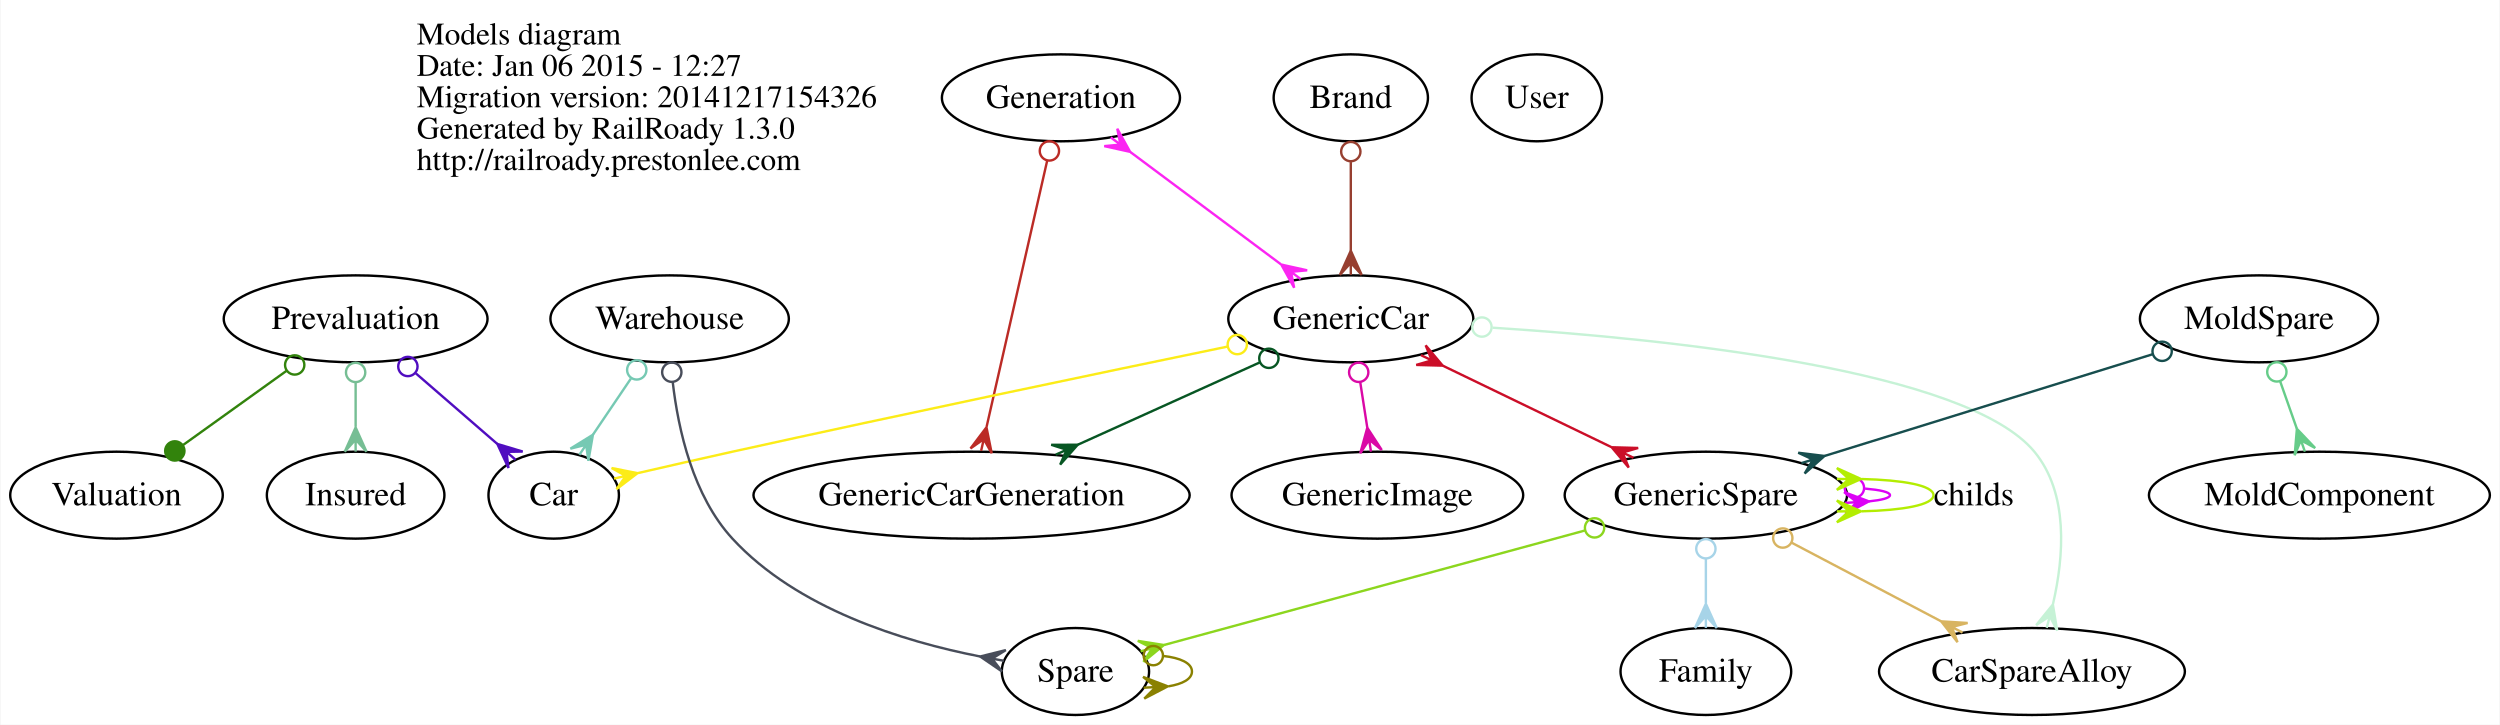
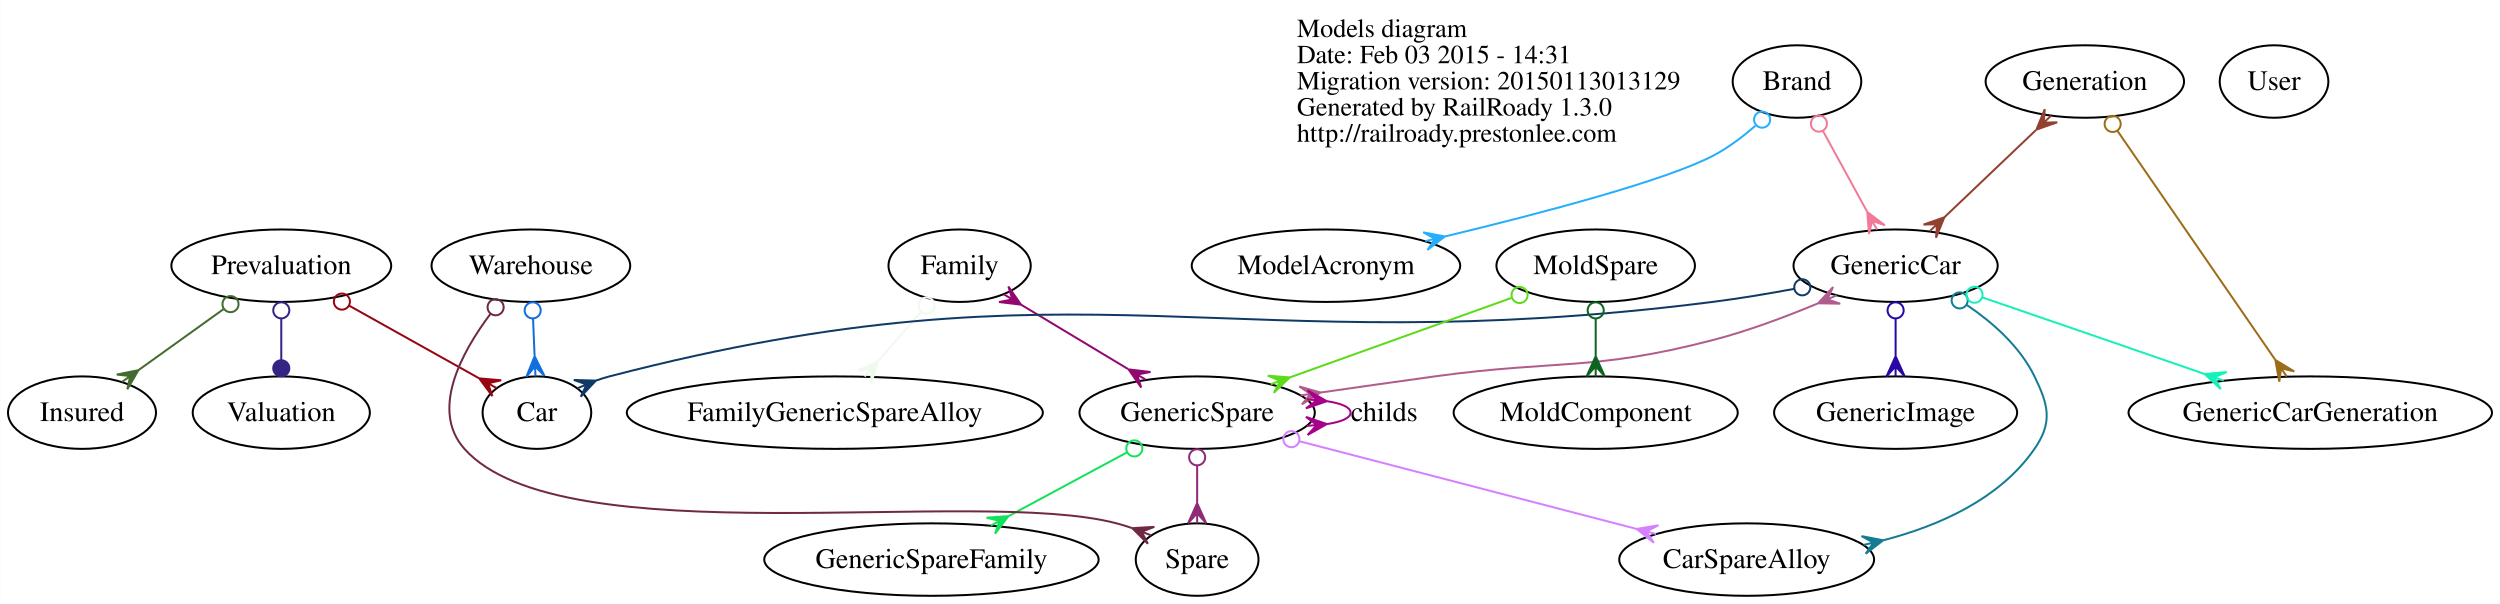
- <svg xmlns="http://www.w3.org/2000/svg" width="1035pt" height="300pt" viewBox="0.00 0.00 1034.54 300.00">
+ <svg xmlns="http://www.w3.org/2000/svg" width="1242pt" height="300pt" viewBox="0.00 0.00 1241.78 300.00">
  <g id="graph0" class="graph" transform="scale(1 1) rotate(0) translate(4 296)">
-     <polygon fill="white" stroke="none" points="-4,4 -4,-296 1030.54,-296 1030.54,4 -4,4" />
+     <polygon fill="white" stroke="none" points="-4,4 -4,-296 1237.78,-296 1237.78,4 -4,4" />
    <g id="node1" class="node">
-       <text text-anchor="start" x="168.312" y="-277.6" font-family="Times,serif" font-size="13.00">Models diagram</text>
-       <text text-anchor="start" x="168.312" y="-264.6" font-family="Times,serif" font-size="13.00">Date: Jan 06 2015 - 12:27</text>
-       <text text-anchor="start" x="168.312" y="-251.6" font-family="Times,serif" font-size="13.00">Migration version: 20141217154326</text>
-       <text text-anchor="start" x="168.312" y="-238.6" font-family="Times,serif" font-size="13.00">Generated by RailRoady 1.3.0</text>
-       <text text-anchor="start" x="168.312" y="-225.6" font-family="Times,serif" font-size="13.00">http://railroady.prestonlee.com</text>
+       <text text-anchor="start" x="640.179" y="-277.6" font-family="Times,serif" font-size="13.00">Models diagram</text>
+       <text text-anchor="start" x="640.179" y="-264.6" font-family="Times,serif" font-size="13.00">Date: Feb 03 2015 - 14:31</text>
+       <text text-anchor="start" x="640.179" y="-251.6" font-family="Times,serif" font-size="13.00">Migration version: 20150113013129</text>
+       <text text-anchor="start" x="640.179" y="-238.6" font-family="Times,serif" font-size="13.00">Generated by RailRoady 1.3.0</text>
+       <text text-anchor="start" x="640.179" y="-225.6" font-family="Times,serif" font-size="13.00">http://railroady.prestonlee.com</text>
    </g>
    <g id="node2" class="node">
-       <ellipse fill="none" stroke="black" cx="555" cy="-255.5" rx="31.939" ry="18" />
-       <text text-anchor="middle" x="555" y="-251.3" font-family="Times,serif" font-size="14.00">Brand</text>
+       <ellipse fill="none" stroke="black" cx="888.629" cy="-255.5" rx="31.939" ry="18" />
+       <text text-anchor="middle" x="888.629" y="-251.3" font-family="Times,serif" font-size="14.00">Brand</text>
+     </g>
+     <g id="node8" class="node">
+       <ellipse fill="none" stroke="black" cx="937.629" cy="-164" rx="50.722" ry="18" />
+       <text text-anchor="middle" x="937.629" y="-159.8" font-family="Times,serif" font-size="14.00">GenericCar</text>
+     </g>
+     <g id="edge1" class="edge">
+       <path fill="none" stroke="#f07a97" d="M901.539,-230.918C908.259,-218.645 916.489,-203.612 923.392,-191.004" />
+       <ellipse fill="none" stroke="#f07a97" cx="899.537" cy="-234.576" rx="4" ry="4" />
+       <polygon fill="#f07a97" stroke="#f07a97" points="923.563,-190.691 932.312,-184.081 925.964,-186.305 928.365,-181.92 928.365,-181.92 928.365,-181.92 925.964,-186.305 924.418,-179.759 923.563,-190.691 923.563,-190.691" />
+     </g>
+     <g id="node14" class="node">
+       <ellipse fill="none" stroke="black" cx="654.629" cy="-164" rx="66.692" ry="18" />
+       <text text-anchor="middle" x="654.629" y="-159.8" font-family="Times,serif" font-size="14.00">ModelAcronym</text>
+     </g>
+     <g id="edge2" class="edge">
+       <path fill="none" stroke="#26adfb" d="M867.976,-233.52C861.834,-228.179 854.815,-222.863 847.629,-219 824.525,-206.581 761.688,-190.059 713.935,-178.575" />
+       <ellipse fill="none" stroke="#26adfb" cx="871.308" cy="-236.563" rx="4" ry="4" />
+       <polygon fill="#26adfb" stroke="#26adfb" points="713.72,-178.524 705.037,-171.827 708.857,-177.364 703.993,-176.204 703.993,-176.204 703.993,-176.204 708.857,-177.364 702.949,-180.582 713.72,-178.524 713.72,-178.524" />
+     </g>
+     <g id="node3" class="node">
+       <ellipse fill="none" stroke="black" cx="262.629" cy="-91" rx="27" ry="18" />
+       <text text-anchor="middle" x="262.629" y="-86.8" font-family="Times,serif" font-size="14.00">Car</text>
+     </g>
+     <g id="node4" class="node">
+       <ellipse fill="none" stroke="black" cx="863.629" cy="-18" rx="63.31" ry="18" />
+       <text text-anchor="middle" x="863.629" y="-13.8" font-family="Times,serif" font-size="14.00">CarSpareAlloy</text>
+     </g>
+     <g id="node5" class="node">
+       <ellipse fill="none" stroke="black" cx="472.629" cy="-164" rx="35.33" ry="18" />
+       <text text-anchor="middle" x="472.629" y="-159.8" font-family="Times,serif" font-size="14.00">Family</text>
+     </g>
+     <g id="node6" class="node">
+       <ellipse fill="none" stroke="black" cx="410.629" cy="-91" rx="103.359" ry="18" />
+       <text text-anchor="middle" x="410.629" y="-86.8" font-family="Times,serif" font-size="14.00">FamilyGenericSpareAlloy</text>
+     </g>
+     <g id="edge3" class="edge">
+       <path fill="none" stroke="#eefaec" d="M453.483,-141.075C446.709,-133.317 439.045,-124.541 432.091,-116.578" />
+       <ellipse fill="none" stroke="#eefaec" cx="456.238" cy="-144.23" rx="4" ry="4" />
+       <polygon fill="#eefaec" stroke="#eefaec" points="432.01,-116.485 428.822,-105.993 428.721,-112.719 425.432,-108.953 425.432,-108.953 425.432,-108.953 428.721,-112.719 422.043,-111.913 432.01,-116.485 432.01,-116.485" />
+     </g>
+     <g id="node11" class="node">
+       <ellipse fill="none" stroke="black" cx="590.629" cy="-91" rx="58.456" ry="18" />
+       <text text-anchor="middle" x="590.629" y="-86.8" font-family="Times,serif" font-size="14.00">GenericSpare</text>
+     </g>
+     <g id="edge4" class="edge">
+       <path fill="none" stroke="#93086e" d="M503.238,-144.583C519.459,-134.822 539.44,-122.8 556.2,-112.715" />
+       <polygon fill="#93086e" stroke="#93086e" points="503.115,-144.656 492.227,-145.956 498.831,-147.234 494.547,-149.812 494.547,-149.812 494.547,-149.812 498.831,-147.234 496.867,-153.668 503.115,-144.656 503.115,-144.656" />
+       <polygon fill="#93086e" stroke="#93086e" points="556.567,-112.495 567.456,-111.195 560.851,-109.917 565.136,-107.339 565.136,-107.339 565.136,-107.339 560.851,-109.917 562.816,-103.483 556.567,-112.495 556.567,-112.495" />
    </g>
    <g id="node7" class="node">
-       <ellipse fill="none" stroke="black" cx="555" cy="-164" rx="50.722" ry="18" />
-       <text text-anchor="middle" x="555" y="-159.8" font-family="Times,serif" font-size="14.00">GenericCar</text>
-     </g>
-     <g id="edge1" class="edge">
-       <path fill="none" stroke="#973f30" d="M555,-228.903C555,-217.441 555,-203.914 555,-192.263" />
-       <ellipse fill="none" stroke="#973f30" cx="555" cy="-233.243" rx="4" ry="4" />
-       <polygon fill="#973f30" stroke="#973f30" points="555,-192.204 559.5,-182.203 555,-187.204 555,-182.204 555,-182.204 555,-182.204 555,-187.204 550.5,-182.204 555,-192.204 555,-192.204" />
-     </g>
-     <g id="node3" class="node">
-       <ellipse fill="none" stroke="black" cx="225" cy="-91" rx="27" ry="18" />
-       <text text-anchor="middle" x="225" y="-86.8" font-family="Times,serif" font-size="14.00">Car</text>
-     </g>
-     <g id="node4" class="node">
-       <ellipse fill="none" stroke="black" cx="837" cy="-18" rx="63.31" ry="18" />
-       <text text-anchor="middle" x="837" y="-13.8" font-family="Times,serif" font-size="14.00">CarSpareAlloy</text>
-     </g>
-     <g id="node5" class="node">
-       <ellipse fill="none" stroke="black" cx="702" cy="-18" rx="35.33" ry="18" />
-       <text text-anchor="middle" x="702" y="-13.8" font-family="Times,serif" font-size="14.00">Family</text>
-     </g>
-     <g id="node6" class="node">
-       <ellipse fill="none" stroke="black" cx="435" cy="-255.5" rx="49.286" ry="18" />
-       <text text-anchor="middle" x="435" y="-251.3" font-family="Times,serif" font-size="14.00">Generation</text>
-     </g>
-     <g id="edge2" class="edge">
-       <path fill="none" stroke="#fb25f2" d="M463.835,-232.994C482.661,-218.952 507.155,-200.684 526.012,-186.62" />
-       <polygon fill="#fb25f2" stroke="#fb25f2" points="463.644,-233.136 452.938,-235.507 459.636,-236.125 455.628,-239.114 455.628,-239.114 455.628,-239.114 459.636,-236.125 458.319,-242.722 463.644,-233.136 463.644,-233.136" />
-       <polygon fill="#fb25f2" stroke="#fb25f2" points="526.222,-186.463 536.929,-184.092 530.23,-183.474 534.238,-180.484 534.238,-180.484 534.238,-180.484 530.23,-183.474 531.548,-176.877 526.222,-186.463 526.222,-186.463" />
-     </g>
-     <g id="node8" class="node">
-       <ellipse fill="none" stroke="black" cx="398" cy="-91" rx="90.294" ry="18" />
-       <text text-anchor="middle" x="398" y="-86.8" font-family="Times,serif" font-size="14.00">GenericCarGeneration</text>
-     </g>
-     <g id="edge3" class="edge">
-       <path fill="none" stroke="#bb2b26" d="M429.312,-229.522C422.534,-199.754 411.247,-150.181 404.236,-119.389" />
-       <ellipse fill="none" stroke="#bb2b26" cx="430.222" cy="-233.517" rx="4" ry="4" />
-       <polygon fill="#bb2b26" stroke="#bb2b26" points="404.169,-119.094 406.336,-108.344 403.059,-114.219 401.949,-109.343 401.949,-109.343 401.949,-109.343 403.059,-114.219 397.561,-110.342 404.169,-119.094 404.169,-119.094" />
-     </g>
-     <g id="edge4" class="edge">
-       <path fill="none" stroke="#fcec18" d="M503.887,-152.499C452.172,-141.809 369.948,-124.631 299,-109 286.227,-106.186 272.239,-103 259.897,-100.152" />
-       <ellipse fill="none" stroke="#fcec18" cx="508.001" cy="-153.349" rx="4" ry="4" />
-       <polygon fill="#fcec18" stroke="#fcec18" points="259.721,-100.112 250.994,-93.472 254.85,-98.984 249.979,-97.856 249.979,-97.856 249.979,-97.856 254.85,-98.984 248.964,-102.24 259.721,-100.112 259.721,-100.112" />
+       <ellipse fill="none" stroke="black" cx="1031.63" cy="-255.5" rx="49.286" ry="18" />
+       <text text-anchor="middle" x="1031.63" y="-251.3" font-family="Times,serif" font-size="14.00">Generation</text>
    </g>
    <g id="edge5" class="edge">
-       <path fill="none" stroke="#c6f2d6" d="M613.681,-160.332C688.093,-155.575 810.102,-142.724 838,-109 852.268,-91.752 850.254,-65.625 845.713,-45.957" />
-       <ellipse fill="none" stroke="#c6f2d6" cx="609.291" cy="-160.601" rx="4" ry="4" />
-       <polygon fill="#c6f2d6" stroke="#c6f2d6" points="845.655,-45.736 847.45,-34.918 844.377,-40.902 843.1,-36.068 843.1,-36.068 843.1,-36.068 844.377,-40.902 838.749,-37.218 845.655,-45.736 845.655,-45.736" />
+       <path fill="none" stroke="#93412f" d="M1007.16,-231.201C993.225,-217.935 975.831,-201.374 961.927,-188.135" />
+       <polygon fill="#93412f" stroke="#93412f" points="1007.58,-231.604 1011.72,-241.758 1011.2,-235.051 1014.82,-238.499 1014.82,-238.499 1014.82,-238.499 1011.2,-235.051 1017.93,-235.24 1007.58,-231.604 1007.58,-231.604" />
+       <polygon fill="#93412f" stroke="#93412f" points="961.848,-188.06 957.708,-177.905 958.226,-184.612 954.605,-181.164 954.605,-181.164 954.605,-181.164 958.226,-184.612 951.502,-184.423 961.848,-188.06 961.848,-188.06" />
+     </g>
+     <g id="node9" class="node">
+       <ellipse fill="none" stroke="black" cx="1143.63" cy="-91" rx="90.294" ry="18" />
+       <text text-anchor="middle" x="1143.63" y="-86.8" font-family="Times,serif" font-size="14.00">GenericCarGeneration</text>
+     </g>
+     <g id="edge6" class="edge">
+       <path fill="none" stroke="#9b6d16" d="M1047.78,-231.072C1068.57,-200.898 1104.59,-148.64 1126.06,-117.495" />
+       <ellipse fill="none" stroke="#9b6d16" cx="1045.46" cy="-234.428" rx="4" ry="4" />
+       <polygon fill="#9b6d16" stroke="#9b6d16" points="1126.28,-117.164 1135.66,-111.484 1129.12,-113.047 1131.96,-108.93 1131.96,-108.93 1131.96,-108.93 1129.12,-113.047 1128.25,-106.377 1126.28,-117.164 1126.28,-117.164" />
+     </g>
+     <g id="edge7" class="edge">
+       <path fill="none" stroke="#103a66" d="M887.165,-152.483C874.016,-150.043 859.833,-147.673 846.629,-146 604.455,-115.311 534.888,-170.41 298.629,-109 296.454,-108.435 294.252,-107.739 292.064,-106.955" />
+       <ellipse fill="none" stroke="#103a66" cx="891.269" cy="-153.261" rx="4" ry="4" />
+       <polygon fill="#103a66" stroke="#103a66" points="291.933,-106.902 284.408,-98.925 287.312,-104.993 282.691,-103.085 282.691,-103.085 282.691,-103.085 287.312,-104.993 280.973,-107.244 291.933,-106.902 291.933,-106.902" />
    </g>
    <g id="edge8" class="edge">
-       <path fill="none" stroke="#075623" d="M517.374,-145.985C494.697,-135.73 465.709,-122.62 441.977,-111.888" />
-       <ellipse fill="none" stroke="#075623" cx="521.084" cy="-147.662" rx="4" ry="4" />
-       <polygon fill="#075623" stroke="#075623" points="441.942,-111.872 434.685,-103.651 437.387,-109.812 432.831,-107.752 432.831,-107.752 432.831,-107.752 437.387,-109.812 430.977,-111.852 441.942,-111.872 441.942,-111.872" />
-     </g>
-     <g id="node9" class="node">
-       <ellipse fill="none" stroke="black" cx="566" cy="-91" rx="60.377" ry="18" />
-       <text text-anchor="middle" x="566" y="-86.8" font-family="Times,serif" font-size="14.00">GenericImage</text>
-     </g>
-     <g id="edge6" class="edge">
-       <path fill="none" stroke="#da09a6" d="M558.905,-137.791C559.851,-131.683 560.867,-125.13 561.825,-118.946" />
-       <ellipse fill="none" stroke="#da09a6" cx="558.275" cy="-141.86" rx="4" ry="4" />
-       <polygon fill="#da09a6" stroke="#da09a6" points="561.83,-118.911 567.808,-109.718 562.596,-113.97 563.361,-109.029 563.361,-109.029 563.361,-109.029 562.596,-113.97 558.914,-108.34 561.83,-118.911 561.83,-118.911" />
+       <path fill="none" stroke="#147c92" d="M972.88,-144.568C985.991,-135.72 999.423,-123.789 1006.63,-109 1013.64,-94.616 1015.73,-86.161 1006.63,-73 989.552,-48.298 959.632,-34.883 931.559,-27.604" />
+       <ellipse fill="none" stroke="#147c92" cx="969.457" cy="-146.758" rx="4" ry="4" />
+       <polygon fill="#147c92" stroke="#147c92" points="931.462,-27.58 922.768,-20.897 926.596,-26.428 921.731,-25.276 921.731,-25.276 921.731,-25.276 926.596,-26.428 920.694,-29.655 931.462,-27.58 931.462,-27.58" />
+     </g>
+     <g id="edge11" class="edge">
+       <path fill="none" stroke="#16f0b9" d="M980.629,-148.274C998.833,-142.032 1020.27,-134.672 1039.63,-128 1056.39,-122.223 1074.66,-115.905 1091.15,-110.196" />
+       <ellipse fill="none" stroke="#16f0b9" cx="976.824" cy="-149.578" rx="4" ry="4" />
+       <polygon fill="#16f0b9" stroke="#16f0b9" points="1091.18,-110.187 1102.1,-111.166 1095.9,-108.55 1100.63,-106.914 1100.63,-106.914 1100.63,-106.914 1095.9,-108.55 1099.16,-102.662 1091.18,-110.187 1091.18,-110.187" />
    </g>
    <g id="node10" class="node">
-       <ellipse fill="none" stroke="black" cx="702" cy="-91" rx="58.456" ry="18" />
-       <text text-anchor="middle" x="702" y="-86.8" font-family="Times,serif" font-size="14.00">GenericSpare</text>
-     </g>
-     <g id="edge7" class="edge">
-       <path fill="none" stroke="#cb0e28" d="M593.092,-144.602C614.508,-134.258 641.193,-121.369 662.789,-110.938" />
-       <polygon fill="#cb0e28" stroke="#cb0e28" points="593.047,-144.623 582.085,-144.921 588.544,-146.798 584.042,-148.973 584.042,-148.973 584.042,-148.973 588.544,-146.798 585.999,-153.025 593.047,-144.623 593.047,-144.623" />
-       <polygon fill="#cb0e28" stroke="#cb0e28" points="663.004,-110.835 673.965,-110.538 667.506,-108.66 672.008,-106.486 672.008,-106.486 672.008,-106.486 667.506,-108.66 670.051,-102.434 663.004,-110.835 663.004,-110.835" />
+       <ellipse fill="none" stroke="black" cx="937.629" cy="-91" rx="60.377" ry="18" />
+       <text text-anchor="middle" x="937.629" y="-86.8" font-family="Times,serif" font-size="14.00">GenericImage</text>
+     </g>
+     <g id="edge9" class="edge">
+       <path fill="none" stroke="#2708a4" d="M937.629,-137.791C937.629,-131.832 937.629,-125.45 937.629,-119.399" />
+       <ellipse fill="none" stroke="#2708a4" cx="937.629" cy="-141.813" rx="4" ry="4" />
+       <polygon fill="#2708a4" stroke="#2708a4" points="937.629,-119.029 942.129,-109.029 937.629,-114.029 937.629,-109.029 937.629,-109.029 937.629,-109.029 937.629,-114.029 933.129,-109.029 937.629,-119.029 937.629,-119.029" />
    </g>
    <g id="edge10" class="edge">
-       <path fill="none" stroke="#d8b461" d="M737.539,-71.309C756.592,-61.288 780.063,-48.944 799.419,-38.765" />
-       <ellipse fill="none" stroke="#d8b461" cx="733.84" cy="-73.254" rx="4" ry="4" />
-       <polygon fill="#d8b461" stroke="#d8b461" points="799.421,-38.764 810.366,-38.092 803.846,-36.436 808.271,-34.109 808.271,-34.109 808.271,-34.109 803.846,-36.436 806.177,-30.126 799.421,-38.764 799.421,-38.764" />
+       <path fill="none" stroke="#b05c8c" d="M898.841,-145.206C882.953,-138.568 864.2,-131.547 846.629,-127 786.748,-111.505 769.907,-117.41 708.629,-109 690.203,-106.471 670.173,-103.623 651.937,-100.991" />
+       <polygon fill="#b05c8c" stroke="#b05c8c" points="899.134,-145.331 906.558,-153.402 903.731,-147.298 908.328,-149.265 908.328,-149.265 908.328,-149.265 903.731,-147.298 910.098,-145.127 899.134,-145.331 899.134,-145.331" />
+       <polygon fill="#b05c8c" stroke="#b05c8c" points="651.908,-100.987 642.656,-95.101 646.959,-100.271 642.011,-99.555 642.011,-99.555 642.011,-99.555 646.959,-100.271 641.366,-104.009 651.908,-100.987 651.908,-100.987" />
    </g>
    <g id="edge12" class="edge">
-       <path fill="none" stroke="#a7d4e8" d="M702,-64.791C702,-58.832 702,-52.45 702,-46.399" />
-       <ellipse fill="none" stroke="#a7d4e8" cx="702" cy="-68.813" rx="4" ry="4" />
-       <polygon fill="#a7d4e8" stroke="#a7d4e8" points="702,-46.029 706.5,-36.029 702,-41.029 702,-36.029 702,-36.029 702,-36.029 702,-41.029 697.5,-36.029 702,-46.029 702,-46.029" />
-     </g>
-     <g id="edge9" class="edge">
-       <path fill="none" stroke="#dc01f6" d="M767.897,-93.726C774.221,-93.172 778.227,-92.263 778.227,-91 778.227,-89.846 774.888,-88.989 769.493,-88.426" />
-       <ellipse fill="none" stroke="#dc01f6" cx="763.501" cy="-93.981" rx="4" ry="4" />
-       <polygon fill="#dc01f6" stroke="#dc01f6" points="769.487,-88.426 759.796,-83.296 764.498,-88.106 759.508,-87.787 759.508,-87.787 759.508,-87.787 764.498,-88.106 759.22,-92.277 769.487,-88.426 769.487,-88.426" />
+       <path fill="none" stroke="#d580fe" d="M641.517,-76.765C689.136,-64.381 760.065,-45.934 808.891,-33.236" />
+       <ellipse fill="none" stroke="#d580fe" cx="637.456" cy="-77.821" rx="4" ry="4" />
+       <polygon fill="#d580fe" stroke="#d580fe" points="808.975,-33.214 819.786,-35.052 813.814,-31.955 818.653,-30.697 818.653,-30.697 818.653,-30.697 813.814,-31.955 817.521,-26.342 808.975,-33.214 808.975,-33.214" />
+     </g>
+     <g id="edge14" class="edge">
+       <path fill="none" stroke="#a50189" d="M655.238,-96.663C662.302,-95.582 666.856,-93.694 666.856,-91 666.856,-88.306 662.302,-86.418 655.238,-85.337" />
+       <polygon fill="#a50189" stroke="#a50189" points="655.059,-96.68 644.687,-93.12 650.08,-97.141 645.102,-97.601 645.102,-97.601 645.102,-97.601 650.08,-97.141 645.516,-102.082 655.059,-96.68 655.059,-96.68" />
+       <polygon fill="#a50189" stroke="#a50189" points="655.059,-85.32 645.516,-79.918 650.08,-84.859 645.102,-84.399 645.102,-84.399 645.102,-84.399 650.08,-84.859 644.687,-88.88 655.059,-85.32 655.059,-85.32" />
+       <text text-anchor="middle" x="683.577" y="-86.8" font-family="Times,serif" font-size="14.00">childs</text>
+     </g>
+     <g id="node12" class="node">
+       <ellipse fill="none" stroke="black" cx="458.629" cy="-18" rx="83.072" ry="18" />
+       <text text-anchor="middle" x="458.629" y="-13.8" font-family="Times,serif" font-size="14.00">GenericSpareFamily</text>
    </g>
    <g id="edge13" class="edge">
-       <path fill="none" stroke="#b3ed02" d="M766.582,-97.684C783.471,-97.284 796.227,-95.056 796.227,-91 796.227,-86.944 783.471,-84.716 766.582,-84.316" />
-       <polygon fill="#b3ed02" stroke="#b3ed02" points="766.225,-97.685 756.214,-93.209 761.225,-97.697 756.225,-97.709 756.225,-97.709 756.225,-97.709 761.225,-97.697 756.235,-102.209 766.225,-97.685 766.225,-97.685" />
-       <polygon fill="#b3ed02" stroke="#b3ed02" points="766.225,-84.315 756.235,-79.791 761.225,-84.303 756.225,-84.291 756.225,-84.291 756.225,-84.291 761.225,-84.303 756.214,-88.791 766.225,-84.315 766.225,-84.315" />
-       <text text-anchor="middle" x="812.948" y="-86.8" font-family="Times,serif" font-size="14.00">childs</text>
+       <path fill="none" stroke="#13e15b" d="M555.752,-71.24C537.724,-61.544 515.679,-49.686 497.15,-39.72" />
+       <ellipse fill="none" stroke="#13e15b" cx="559.434" cy="-73.221" rx="4" ry="4" />
+       <polygon fill="#13e15b" stroke="#13e15b" points="496.904,-39.587 490.228,-30.887 492.5,-37.219 488.097,-34.85 488.097,-34.85 488.097,-34.85 492.5,-37.219 485.965,-38.813 496.904,-39.587 496.904,-39.587" />
+     </g>
+     <g id="node18" class="node">
+       <ellipse fill="none" stroke="black" cx="590.629" cy="-18" rx="30.486" ry="18" />
+       <text text-anchor="middle" x="590.629" y="-13.8" font-family="Times,serif" font-size="14.00">Spare</text>
+     </g>
+     <g id="edge15" class="edge">
+       <path fill="none" stroke="#8e2a78" d="M590.629,-64.791C590.629,-58.832 590.629,-52.45 590.629,-46.399" />
+       <ellipse fill="none" stroke="#8e2a78" cx="590.629" cy="-68.813" rx="4" ry="4" />
+       <polygon fill="#8e2a78" stroke="#8e2a78" points="590.629,-46.029 595.129,-36.029 590.629,-41.029 590.629,-36.029 590.629,-36.029 590.629,-36.029 590.629,-41.029 586.129,-36.029 590.629,-46.029 590.629,-46.029" />
+     </g>
+     <g id="node13" class="node">
+       <ellipse fill="none" stroke="black" cx="36.629" cy="-91" rx="36.758" ry="18" />
+       <text text-anchor="middle" x="36.629" y="-86.8" font-family="Times,serif" font-size="14.00">Insured</text>
    </g>
    <g id="node15" class="node">
-       <ellipse fill="none" stroke="black" cx="441" cy="-18" rx="30.486" ry="18" />
-       <text text-anchor="middle" x="441" y="-13.8" font-family="Times,serif" font-size="14.00">Spare</text>
-     </g>
-     <g id="edge11" class="edge">
-       <path fill="none" stroke="#8cd61e" d="M651.925,-76.378C600.983,-62.52 523.242,-41.373 477.734,-28.993" />
-       <ellipse fill="none" stroke="#8cd61e" cx="655.916" cy="-77.464" rx="4" ry="4" />
-       <polygon fill="#8cd61e" stroke="#8cd61e" points="477.637,-28.967 469.169,-21.999 472.812,-27.654 467.988,-26.342 467.988,-26.342 467.988,-26.342 472.812,-27.654 466.806,-30.684 477.637,-28.967 477.637,-28.967" />
-     </g>
-     <g id="node11" class="node">
-       <ellipse fill="none" stroke="black" cx="143" cy="-91" rx="36.758" ry="18" />
-       <text text-anchor="middle" x="143" y="-86.8" font-family="Times,serif" font-size="14.00">Insured</text>
-     </g>
-     <g id="node12" class="node">
-       <ellipse fill="none" stroke="black" cx="956" cy="-91" rx="70.577" ry="18" />
-       <text text-anchor="middle" x="956" y="-86.8" font-family="Times,serif" font-size="14.00">MoldComponent</text>
-     </g>
-     <g id="node13" class="node">
-       <ellipse fill="none" stroke="black" cx="931" cy="-164" rx="49.312" ry="18" />
-       <text text-anchor="middle" x="931" y="-159.8" font-family="Times,serif" font-size="14.00">MoldSpare</text>
-     </g>
-     <g id="edge14" class="edge">
-       <path fill="none" stroke="#174e4e" d="M886.851,-149.312C847.993,-137.264 791.486,-119.745 751.19,-107.251" />
-       <ellipse fill="none" stroke="#174e4e" cx="890.893" cy="-150.565" rx="4" ry="4" />
-       <polygon fill="#174e4e" stroke="#174e4e" points="751.124,-107.231 742.905,-99.971 746.349,-105.75 741.573,-104.269 741.573,-104.269 741.573,-104.269 746.349,-105.75 740.24,-108.568 751.124,-107.231 751.124,-107.231" />
-     </g>
-     <g id="edge15" class="edge">
-       <path fill="none" stroke="#66cc89" d="M939.774,-138.08C941.995,-131.774 944.387,-124.979 946.635,-118.594" />
-       <ellipse fill="none" stroke="#66cc89" cx="938.38" cy="-142.04" rx="4" ry="4" />
-       <polygon fill="#66cc89" stroke="#66cc89" points="946.682,-118.461 954.248,-110.523 948.343,-113.745 950.004,-109.029 950.004,-109.029 950.004,-109.029 948.343,-113.745 945.759,-107.534 946.682,-118.461 946.682,-118.461" />
-     </g>
-     <g id="node14" class="node">
-       <ellipse fill="none" stroke="black" cx="143" cy="-164" rx="54.608" ry="18" />
-       <text text-anchor="middle" x="143" y="-159.8" font-family="Times,serif" font-size="14.00">Prevaluation</text>
+       <ellipse fill="none" stroke="black" cx="788.629" cy="-91" rx="70.577" ry="18" />
+       <text text-anchor="middle" x="788.629" y="-86.8" font-family="Times,serif" font-size="14.00">MoldComponent</text>
+     </g>
+     <g id="node16" class="node">
+       <ellipse fill="none" stroke="black" cx="788.629" cy="-164" rx="49.312" ry="18" />
+       <text text-anchor="middle" x="788.629" y="-159.8" font-family="Times,serif" font-size="14.00">MoldSpare</text>
    </g>
    <g id="edge16" class="edge">
-       <path fill="none" stroke="#500dc0" d="M167.949,-141.397C178.652,-132.131 191.087,-121.363 201.611,-112.251" />
-       <ellipse fill="none" stroke="#500dc0" cx="164.631" cy="-144.271" rx="4" ry="4" />
-       <polygon fill="#500dc0" stroke="#500dc0" points="201.666,-112.204 212.171,-109.06 205.446,-108.931 209.226,-105.658 209.226,-105.658 209.226,-105.658 205.446,-108.931 206.28,-102.256 201.666,-112.204 201.666,-112.204" />
+       <path fill="none" stroke="#5cdb1b" d="M746.822,-148.009C714.58,-136.447 670.018,-120.468 636.742,-108.535" />
+       <ellipse fill="none" stroke="#5cdb1b" cx="750.826" cy="-149.444" rx="4" ry="4" />
+       <polygon fill="#5cdb1b" stroke="#5cdb1b" points="636.653,-108.504 628.759,-100.892 631.946,-106.816 627.24,-105.128 627.24,-105.128 627.24,-105.128 631.946,-106.816 625.721,-109.364 636.653,-108.504 636.653,-108.504" />
    </g>
    <g id="edge17" class="edge">
-       <path fill="none" stroke="#76be94" d="M143,-137.791C143,-131.832 143,-125.45 143,-119.399" />
-       <ellipse fill="none" stroke="#76be94" cx="143" cy="-141.813" rx="4" ry="4" />
-       <polygon fill="#76be94" stroke="#76be94" points="143,-119.029 147.5,-109.029 143,-114.029 143,-109.029 143,-109.029 143,-109.029 143,-114.029 138.5,-109.029 143,-119.029 143,-119.029" />
+       <path fill="none" stroke="#0b641f" d="M788.629,-137.791C788.629,-131.832 788.629,-125.45 788.629,-119.399" />
+       <ellipse fill="none" stroke="#0b641f" cx="788.629" cy="-141.813" rx="4" ry="4" />
+       <polygon fill="#0b641f" stroke="#0b641f" points="788.629,-119.029 793.129,-109.029 788.629,-114.029 788.629,-109.029 788.629,-109.029 788.629,-109.029 788.629,-114.029 784.129,-109.029 788.629,-119.029 788.629,-119.029" />
    </g>
    <g id="node17" class="node">
-       <ellipse fill="none" stroke="black" cx="44" cy="-91" rx="43.999" ry="18" />
-       <text text-anchor="middle" x="44" y="-86.8" font-family="Times,serif" font-size="14.00">Valuation</text>
+       <ellipse fill="none" stroke="black" cx="135.629" cy="-164" rx="54.608" ry="18" />
+       <text text-anchor="middle" x="135.629" y="-159.8" font-family="Times,serif" font-size="14.00">Prevaluation</text>
    </g>
    <g id="edge18" class="edge">
-       <path fill="none" stroke="#32830c" d="M114.483,-142.549C101.003,-132.881 84.974,-121.386 71.611,-111.802" />
-       <ellipse fill="none" stroke="#32830c" cx="117.778" cy="-144.912" rx="4" ry="4" />
-       <ellipse fill="#32830c" stroke="#32830c" cx="68.143" cy="-109.315" rx="4" ry="4" />
+       <path fill="none" stroke="#970511" d="M169.267,-144.194C189.368,-132.957 214.638,-118.829 233.818,-108.107" />
+       <ellipse fill="none" stroke="#970511" cx="165.743" cy="-146.164" rx="4" ry="4" />
+       <polygon fill="#970511" stroke="#970511" points="233.966,-108.024 244.89,-107.072 238.33,-105.584 242.694,-103.144 242.694,-103.144 242.694,-103.144 238.33,-105.584 240.498,-99.216 233.966,-108.024 233.966,-108.024" />
    </g>
    <g id="edge19" class="edge">
-       <path fill="none" stroke="#8a8101" d="M477.421,-24.424C484.347,-23.653 489.242,-21.511 489.242,-18 489.242,-14.862 485.333,-12.819 479.559,-11.869" />
-       <ellipse fill="none" stroke="#8a8101" cx="473.242" cy="-24.577" rx="4" ry="4" />
-       <polygon fill="#8a8101" stroke="#8a8101" points="479.228,-11.85 469.502,-6.784 474.236,-11.563 469.244,-11.276 469.244,-11.276 469.244,-11.276 474.236,-11.563 468.986,-15.769 479.228,-11.85 479.228,-11.85" />
-     </g>
-     <g id="node16" class="node">
-       <ellipse fill="none" stroke="black" cx="632" cy="-255.5" rx="27" ry="18" />
-       <text text-anchor="middle" x="632" y="-251.3" font-family="Times,serif" font-size="14.00">User</text>
-     </g>
-     <g id="node18" class="node">
-       <ellipse fill="none" stroke="black" cx="273" cy="-164" rx="49.355" ry="18" />
-       <text text-anchor="middle" x="273" y="-159.8" font-family="Times,serif" font-size="14.00">Warehouse</text>
+       <path fill="none" stroke="#426b2d" d="M106.974,-142.45C93.706,-132.934 77.993,-121.665 64.787,-112.194" />
+       <ellipse fill="none" stroke="#426b2d" cx="110.407" cy="-144.912" rx="4" ry="4" />
+       <polygon fill="#426b2d" stroke="#426b2d" points="64.648,-112.094 59.144,-102.61 60.584,-109.18 56.521,-106.267 56.521,-106.267 56.521,-106.267 60.584,-109.18 53.899,-109.923 64.648,-112.094 64.648,-112.094" />
+     </g>
+     <g id="node20" class="node">
+       <ellipse fill="none" stroke="black" cx="135.629" cy="-91" rx="43.999" ry="18" />
+       <text text-anchor="middle" x="135.629" y="-86.8" font-family="Times,serif" font-size="14.00">Valuation</text>
+     </g>
+     <g id="edge20" class="edge">
+       <path fill="none" stroke="#342584" d="M135.629,-137.791C135.629,-131.087 135.629,-123.847 135.629,-117.147" />
+       <ellipse fill="none" stroke="#342584" cx="135.629" cy="-141.813" rx="4" ry="4" />
+       <ellipse fill="#342584" stroke="#342584" cx="135.629" cy="-113.029" rx="4" ry="4" />
+     </g>
+     <g id="node19" class="node">
+       <ellipse fill="none" stroke="black" cx="1125.63" cy="-255.5" rx="27" ry="18" />
+       <text text-anchor="middle" x="1125.63" y="-251.3" font-family="Times,serif" font-size="14.00">User</text>
+     </g>
+     <g id="node21" class="node">
+       <ellipse fill="none" stroke="black" cx="259.629" cy="-164" rx="49.355" ry="18" />
+       <text text-anchor="middle" x="259.629" y="-159.8" font-family="Times,serif" font-size="14.00">Warehouse</text>
+     </g>
+     <g id="edge22" class="edge">
+       <path fill="none" stroke="#116edc" d="M260.694,-137.791C260.946,-131.832 261.215,-125.45 261.471,-119.399" />
+       <ellipse fill="none" stroke="#116edc" cx="260.524" cy="-141.816" rx="4" ry="4" />
+       <polygon fill="#116edc" stroke="#116edc" points="261.487,-119.02 266.405,-109.219 261.698,-114.024 261.909,-109.029 261.909,-109.029 261.909,-109.029 261.698,-114.024 257.413,-108.839 261.487,-119.02 261.487,-119.02" />
    </g>
    <g id="edge21" class="edge">
-       <path fill="none" stroke="#76c9b3" d="M256.963,-139.279C251.917,-131.816 246.342,-123.569 241.28,-116.082" />
-       <ellipse fill="none" stroke="#76c9b3" cx="259.384" cy="-142.86" rx="4" ry="4" />
-       <polygon fill="#76c9b3" stroke="#76c9b3" points="241.236,-116.017 239.364,-105.212 238.436,-111.875 235.636,-107.732 235.636,-107.732 235.636,-107.732 238.436,-111.875 231.908,-110.253 241.236,-116.017 241.236,-116.017" />
-     </g>
-     <g id="edge20" class="edge">
-       <path fill="none" stroke="#484d5a" d="M274.276,-137.864C276.561,-117.973 282.706,-90.69 299,-73 325.684,-44.028 369.558,-30.482 401.486,-24.223" />
-       <ellipse fill="none" stroke="#484d5a" cx="273.893" cy="-141.904" rx="4" ry="4" />
-       <polygon fill="#484d5a" stroke="#484d5a" points="401.554,-24.211 412.194,-26.865 406.475,-23.324 411.395,-22.436 411.395,-22.436 411.395,-22.436 406.475,-23.324 410.597,-18.008 401.554,-24.211 401.554,-24.211" />
+       <path fill="none" stroke="#702945" d="M239.591,-140.139C224.722,-120.337 209.705,-91.966 226.629,-73 274.877,-18.928 480.555,-54.475 550.629,-36 553.118,-35.343 555.655,-34.56 558.182,-33.695" />
+       <ellipse fill="none" stroke="#702945" cx="242.112" cy="-143.353" rx="4" ry="4" />
+       <polygon fill="#702945" stroke="#702945" points="558.414,-33.607 569.36,-34.257 563.087,-31.829 567.76,-30.051 567.76,-30.051 567.76,-30.051 563.087,-31.829 566.16,-25.845 558.414,-33.607 558.414,-33.607" />
    </g>
  </g>
</svg>
